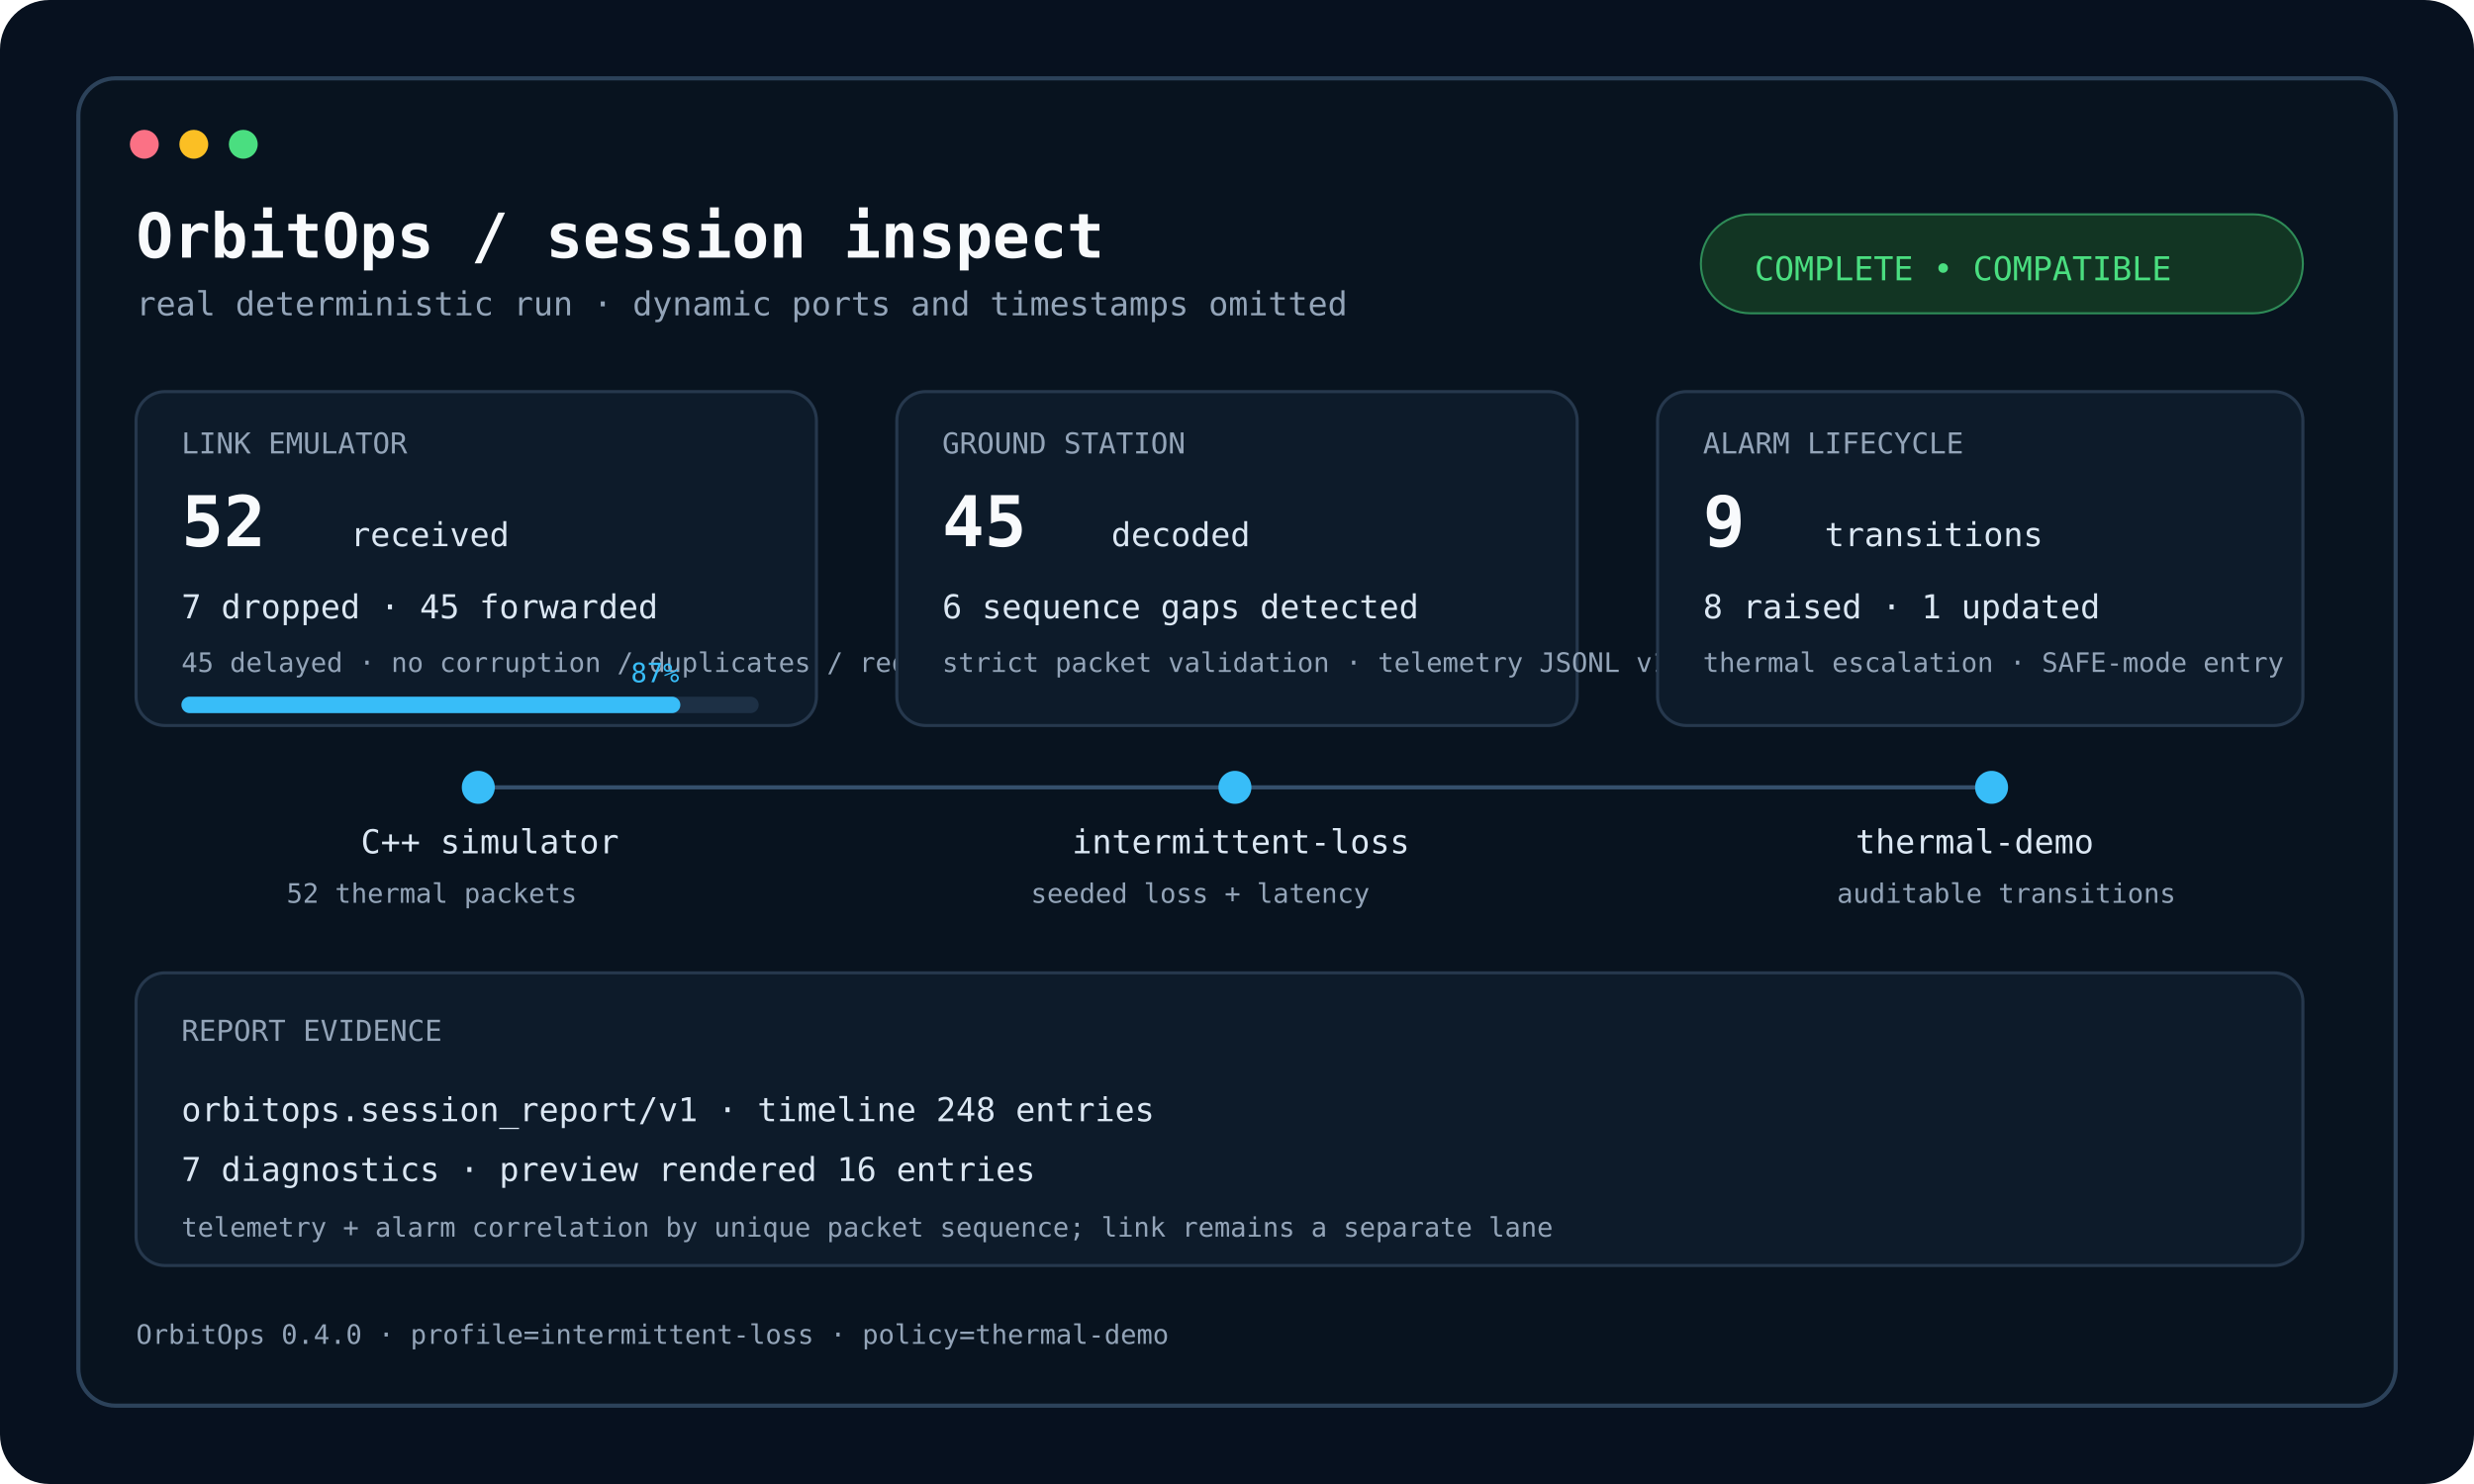
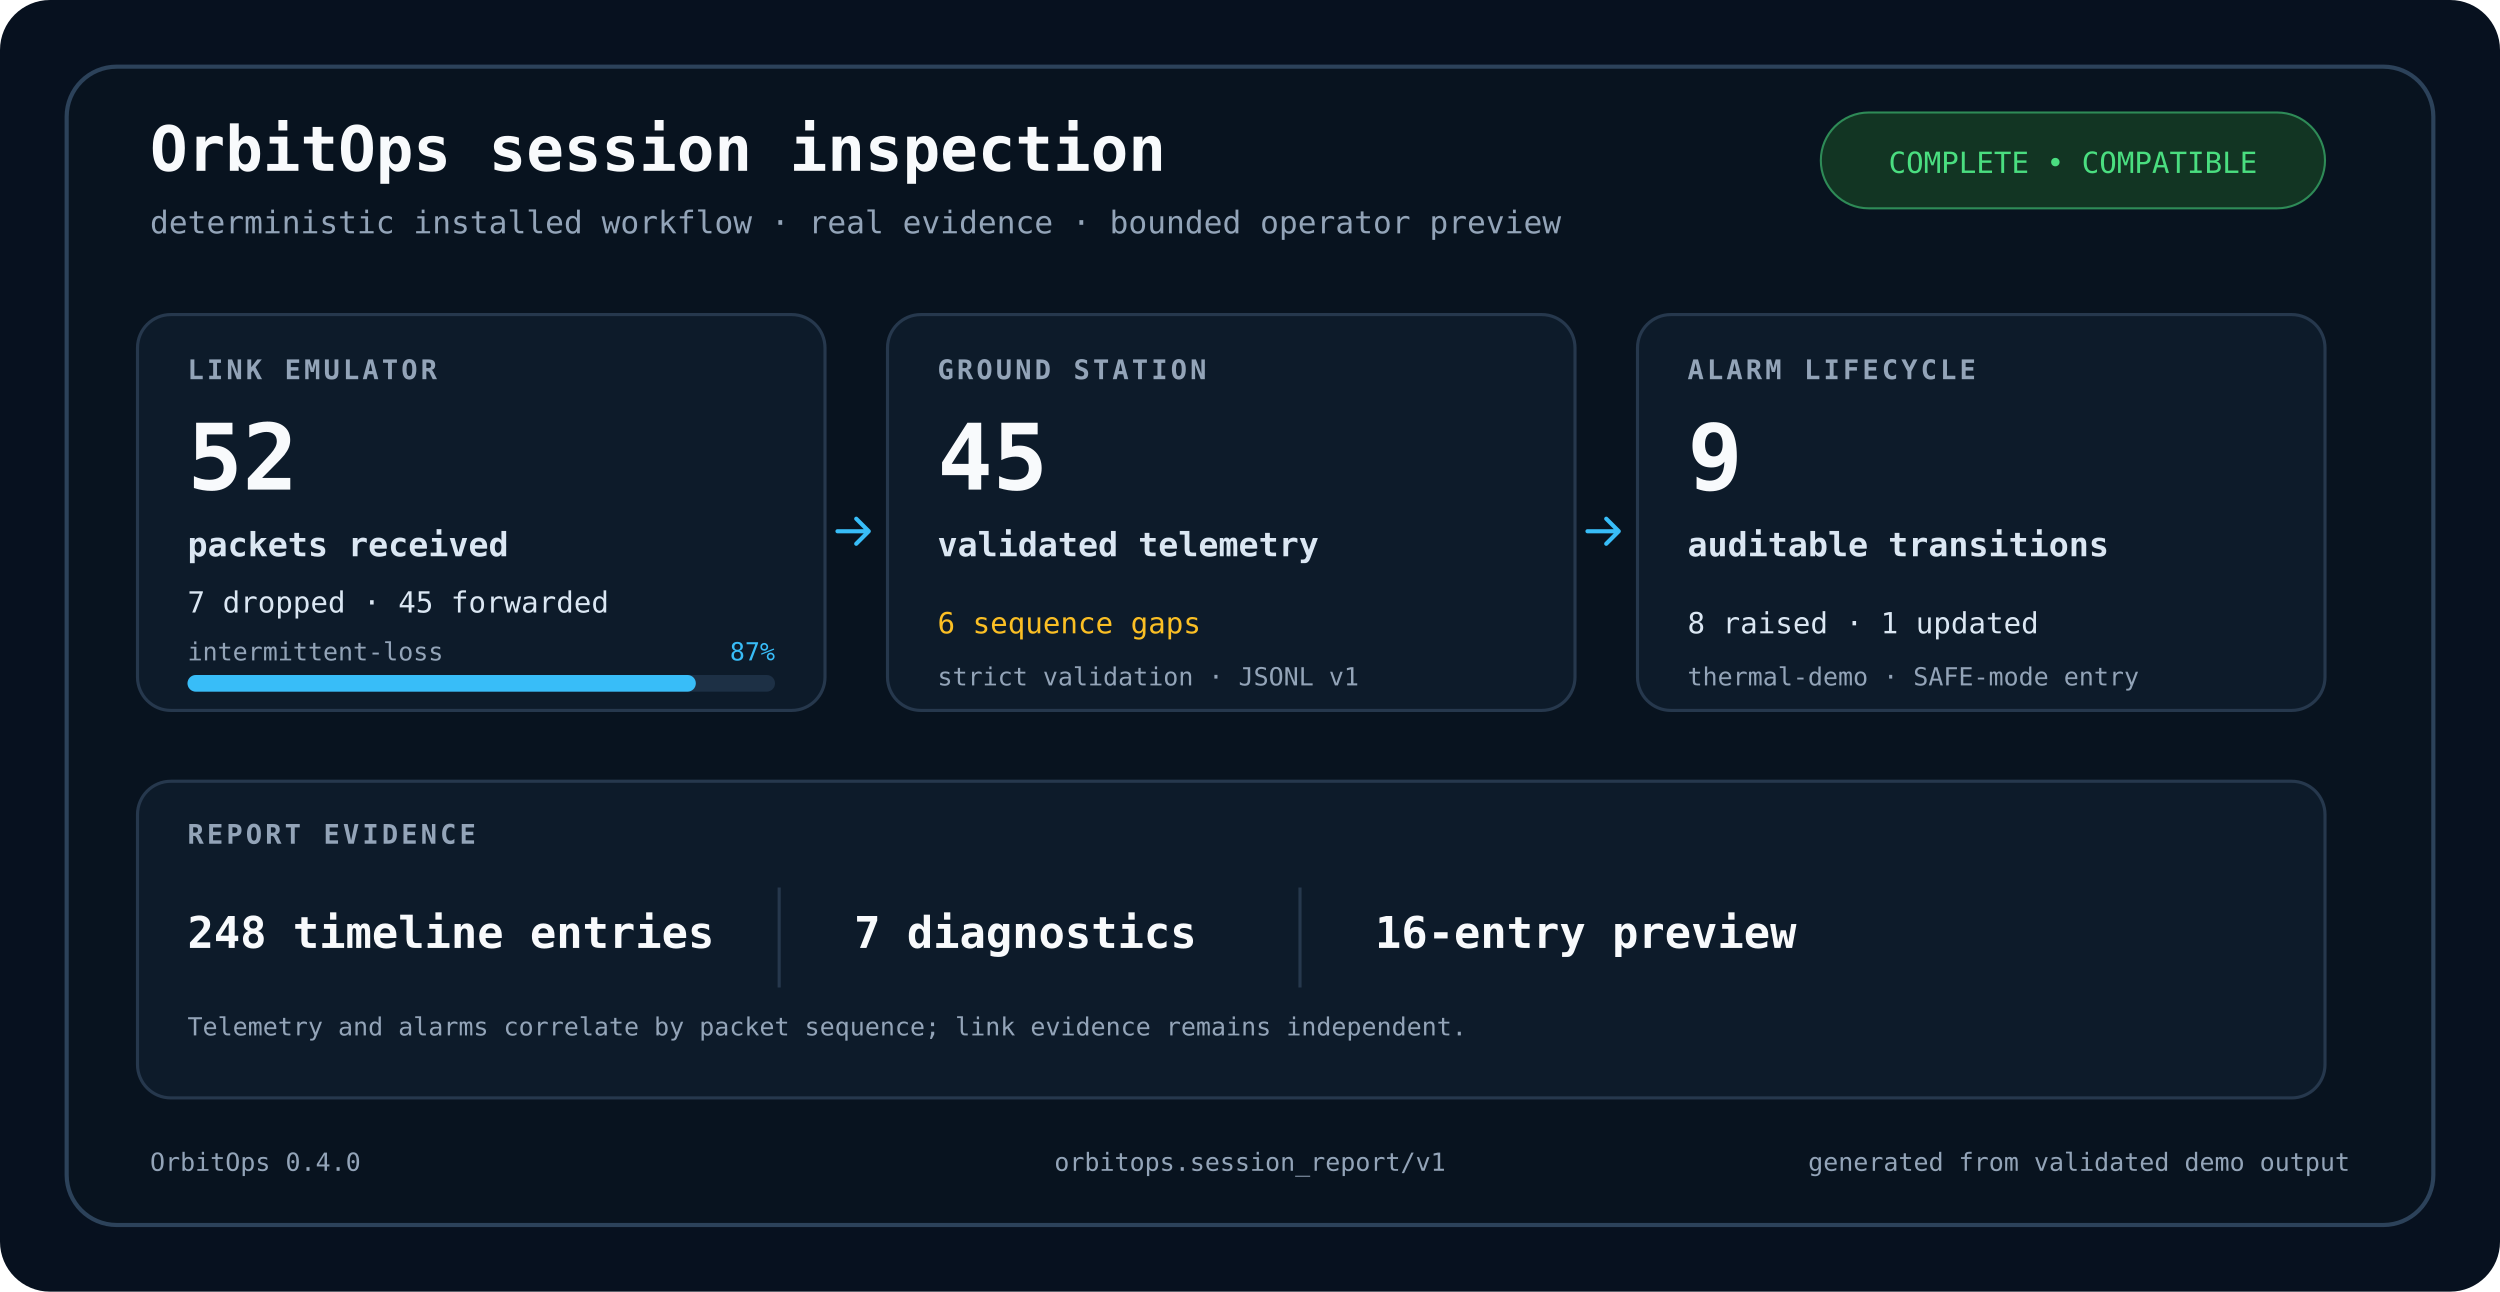
- <svg xmlns="http://www.w3.org/2000/svg" width="1200" height="720" viewBox="0 0 1200 720" role="img" aria-labelledby="title desc">
+ <svg xmlns="http://www.w3.org/2000/svg" width="1200" height="620" viewBox="0 0 1200 620" role="img" aria-labelledby="title desc">
  <style>
  .bg{fill:#07111f}.panel{fill:#0d1b2a;stroke:#26384d;stroke-width:1.5}
  .terminal{fill:#08131f;stroke:#2c425a;stroke-width:2}
  .title{fill:#f8fafc;font:700 30px ui-monospace,SFMono-Regular,Menlo,monospace}
-   .subtitle{fill:#93a4b8;font:16px ui-monospace,SFMono-Regular,Menlo,monospace}
-   .label{fill:#93a4b8;font:14px ui-monospace,SFMono-Regular,Menlo,monospace}
-   .value{fill:#f8fafc;font:700 34px ui-monospace,SFMono-Regular,Menlo,monospace}
-   .body{fill:#dbe7f3;font:16px ui-monospace,SFMono-Regular,Menlo,monospace}
-   .small{fill:#93a4b8;font:13px ui-monospace,SFMono-Regular,Menlo,monospace}
-   .ok{fill:#4ade80}.warn{fill:#fbbf24}.accent{fill:#38bdf8}
-   .track{fill:#1d3045}.bar{fill:#38bdf8}.line{stroke:#35506c;stroke-width:2}
+   .subtitle{fill:#93a4b8;font:15px ui-monospace,SFMono-Regular,Menlo,monospace}
+   .label{fill:#93a4b8;font:600 13px ui-monospace,SFMono-Regular,Menlo,monospace;letter-spacing:1.5px}
+   .value{fill:#f8fafc;font:700 44px ui-monospace,SFMono-Regular,Menlo,monospace}
+   .metric{fill:#dbe7f3;font:600 16px ui-monospace,SFMono-Regular,Menlo,monospace}
+   .detail{fill:#dbe7f3;font:14px ui-monospace,SFMono-Regular,Menlo,monospace}
+   .context{fill:#93a4b8;font:12px ui-monospace,SFMono-Regular,Menlo,monospace}
+   .evidence{fill:#f8fafc;font:700 21px ui-monospace,SFMono-Regular,Menlo,monospace}
+   .small{fill:#93a4b8;font:12px ui-monospace,SFMono-Regular,Menlo,monospace}
+   .ok{fill:#4ade80}.accent{fill:#38bdf8}.warn{fill:#fbbf24}
+   .track{fill:#1d3045}.bar{fill:#38bdf8}
+   .divider{stroke:#26384d;stroke-width:1.5}
+   .arrow{stroke:#38bdf8;stroke-width:2;fill:none;stroke-linecap:round;stroke-linejoin:round}
</style>
-   <rect class="bg" width="1200" height="720" rx="24" />
-   <rect class="terminal" x="38" y="38" width="1124" height="644" rx="18" />
-   <circle cx="70" cy="70" r="7" fill="#fb7185" />
-   <circle cx="94" cy="70" r="7" fill="#fbbf24" />
-   <circle cx="118" cy="70" r="7" fill="#4ade80" />
-   <text x="66" y="125" class="title">OrbitOps / session inspect</text>
-   <text x="66" y="153" class="subtitle">real deterministic run · dynamic ports and timestamps omitted</text>
-   <rect x="825" y="104" width="292" height="48" rx="24" fill="#123523" stroke="#2e8b57" />
-   <text x="851" y="136" class="body ok">COMPLETE  •  COMPATIBLE</text>
-   <rect class="panel" x="66" y="190" width="330" height="162" rx="14" />
-   <text x="88" y="220" class="label">LINK EMULATOR</text>
-   <text x="88" y="265" class="value">52</text>
-   <text x="170" y="265" class="body">received</text>
-   <text x="88" y="300" class="body">7 dropped  ·  45 forwarded</text>
-   <text x="88" y="326" class="small">45 delayed  ·  no corruption / duplicates / reordering</text>
-   <rect class="track" x="88" y="338" width="280" height="8" rx="4" />
-   <rect class="bar" x="88" y="338" width="242" height="8" rx="4" />
-   <text x="306" y="331" class="small accent">87%</text>
-   <rect class="panel" x="435" y="190" width="330" height="162" rx="14" />
-   <text x="457" y="220" class="label">GROUND STATION</text>
-   <text x="457" y="265" class="value">45</text>
-   <text x="539" y="265" class="body">decoded</text>
-   <text x="457" y="300" class="body">6 sequence gaps detected</text>
-   <text x="457" y="326" class="small">strict packet validation · telemetry JSONL v1</text>
-   <rect class="panel" x="804" y="190" width="313" height="162" rx="14" />
-   <text x="826" y="220" class="label">ALARM LIFECYCLE</text>
-   <text x="826" y="265" class="value">9</text>
-   <text x="885" y="265" class="body">transitions</text>
-   <text x="826" y="300" class="body">8 raised  ·  1 updated</text>
-   <text x="826" y="326" class="small">thermal escalation · SAFE-mode entry</text>
-   <line class="line" x1="232" y1="382" x2="966" y2="382" />
-   <circle cx="232" cy="382" r="8" class="accent" />
-   <circle cx="599" cy="382" r="8" class="accent" />
-   <circle cx="966" cy="382" r="8" class="accent" />
-   <text x="175" y="414" class="body">C++ simulator</text>
-   <text x="520" y="414" class="body">intermittent-loss</text>
-   <text x="900" y="414" class="body">thermal-demo</text>
-   <text x="139" y="438" class="small">52 thermal packets</text>
-   <text x="500" y="438" class="small">seeded loss + latency</text>
-   <text x="891" y="438" class="small">auditable transitions</text>
-   <rect class="panel" x="66" y="472" width="1051" height="142" rx="14" />
-   <text x="88" y="505" class="label">REPORT EVIDENCE</text>
-   <text x="88" y="544" class="body">orbitops.session_report/v1  ·  timeline 248 entries</text>
-   <text x="88" y="573" class="body">7 diagnostics  ·  preview rendered 16 entries</text>
-   <text x="88" y="600" class="small">telemetry + alarm correlation by unique packet sequence; link remains a separate lane</text>
-   <text x="66" y="652" class="small">OrbitOps 0.4.0  ·  profile=intermittent-loss  ·  policy=thermal-demo</text>
+   <rect class="bg" width="1200" height="620" rx="24" />
+   <rect class="terminal" x="32" y="32" width="1136" height="556" rx="24" />
+   <text x="72" y="82" class="title">OrbitOps session inspection</text>
+   <text x="72" y="112" class="subtitle">deterministic installed workflow · real evidence · bounded operator preview</text>
+   <rect x="874" y="54" width="242" height="46" rx="23" fill="#123523" stroke="#2e8b57" />
+   <text x="995" y="83" class="detail ok" text-anchor="middle">COMPLETE • COMPATIBLE</text>
+   <rect class="panel" x="66" y="151" width="330" height="190" rx="16" />
+   <text x="90" y="182" class="label">LINK EMULATOR</text>
+   <text x="90" y="235" class="value">52</text>
+   <text x="90" y="267" class="metric">packets received</text>
+   <text x="90" y="294" class="detail">7 dropped · 45 forwarded</text>
+   <text x="90" y="317" class="context">intermittent-loss</text>
+   <text x="372" y="317" class="context accent" text-anchor="end">87%</text>
+   <rect class="track" x="90" y="324" width="282" height="8" rx="4" />
+   <rect class="bar" x="90" y="324" width="244" height="8" rx="4" />
+   <path class="arrow" d="M 402 255 H 417 M 411 249 L 417 255 L 411 261" />
+   <rect class="panel" x="426" y="151" width="330" height="190" rx="16" />
+   <text x="450" y="182" class="label">GROUND STATION</text>
+   <text x="450" y="235" class="value">45</text>
+   <text x="450" y="267" class="metric">validated telemetry</text>
+   <text x="450" y="304" class="detail warn">6 sequence gaps</text>
+   <text x="450" y="329" class="context">strict validation · JSONL v1</text>
+   <path class="arrow" d="M 762 255 H 777 M 771 249 L 777 255 L 771 261" />
+   <rect class="panel" x="786" y="151" width="330" height="190" rx="16" />
+   <text x="810" y="182" class="label">ALARM LIFECYCLE</text>
+   <text x="810" y="235" class="value">9</text>
+   <text x="810" y="267" class="metric">auditable transitions</text>
+   <text x="810" y="304" class="detail">8 raised · 1 updated</text>
+   <text x="810" y="329" class="context">thermal-demo · SAFE-mode entry</text>
+   <rect class="panel" x="66" y="375" width="1050" height="152" rx="16" />
+   <text x="90" y="405" class="label">REPORT EVIDENCE</text>
+   <text x="90" y="455" class="evidence">248 timeline entries</text>
+   <line class="divider" x1="374" y1="426" x2="374" y2="474" />
+   <text x="410" y="455" class="evidence">7 diagnostics</text>
+   <line class="divider" x1="624" y1="426" x2="624" y2="474" />
+   <text x="660" y="455" class="evidence">16-entry preview</text>
+   <text x="90" y="497" class="small">Telemetry and alarms correlate by packet sequence; link evidence remains independent.</text>
+   <text x="72" y="562" class="small">OrbitOps 0.4.0</text>
+   <text x="600" y="562" class="small" text-anchor="middle">orbitops.session_report/v1</text>
+   <text x="1128" y="562" class="small" text-anchor="end">generated from validated demo output</text>
</svg>
